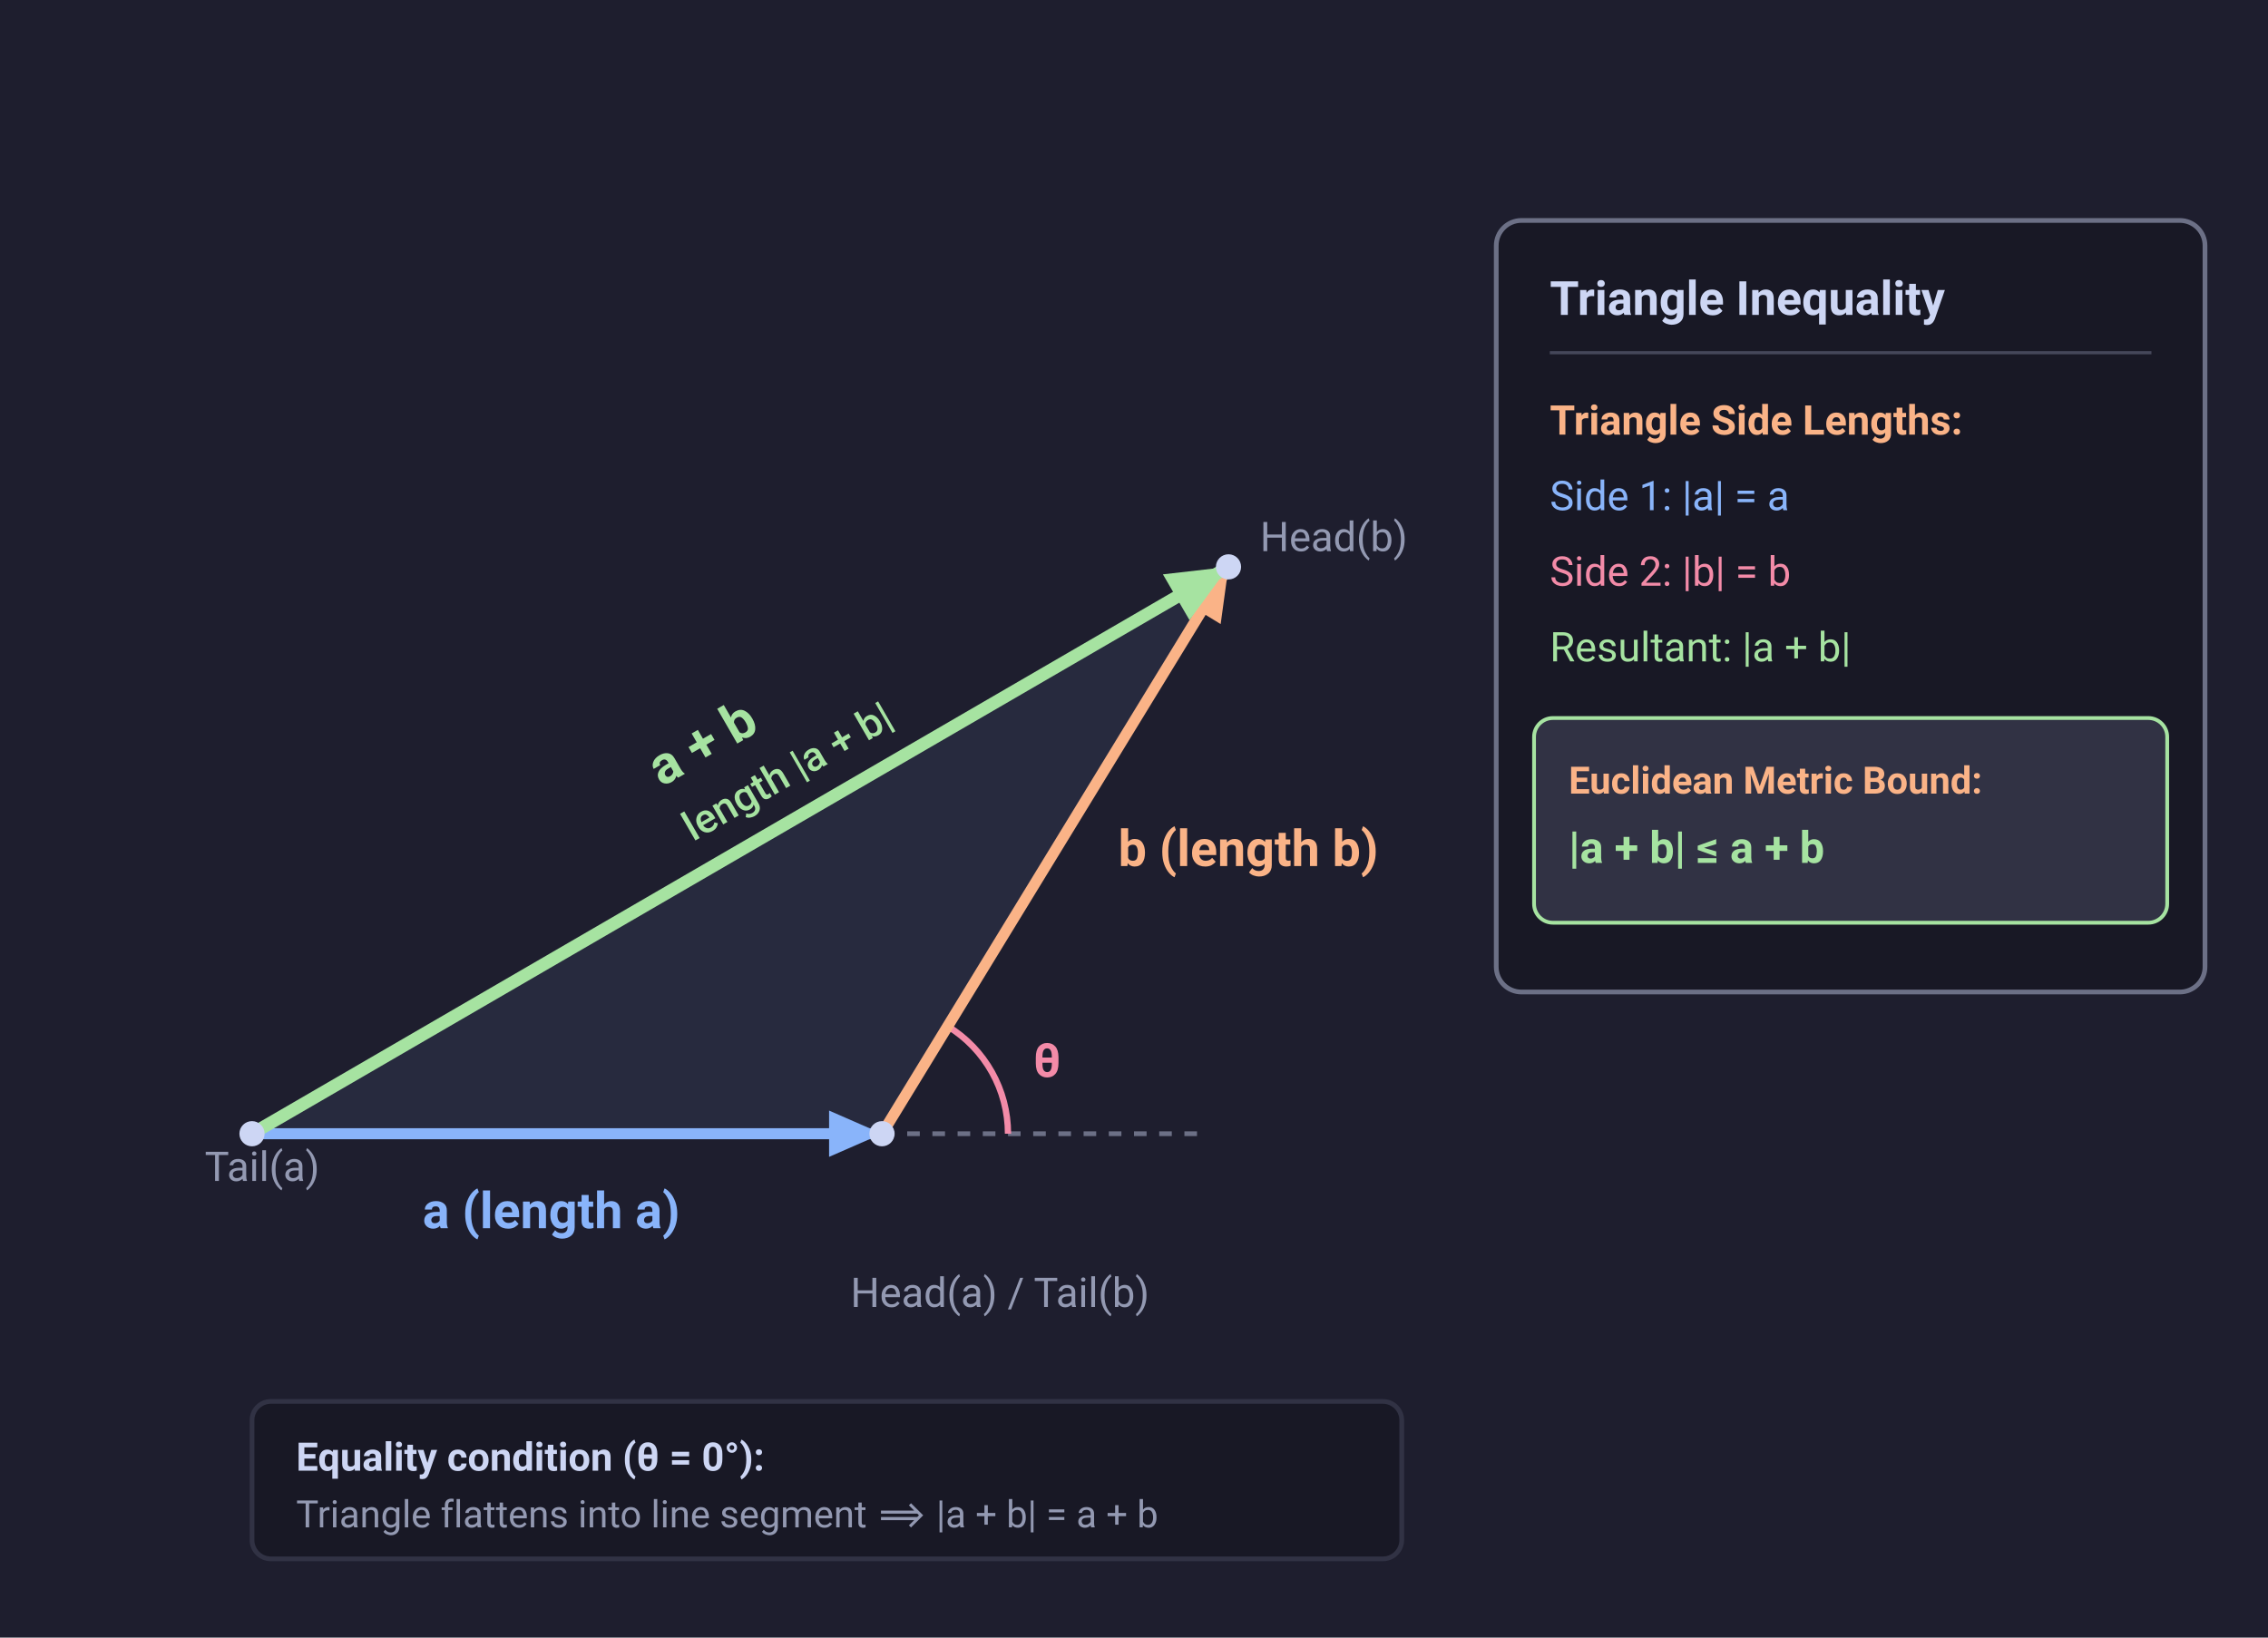
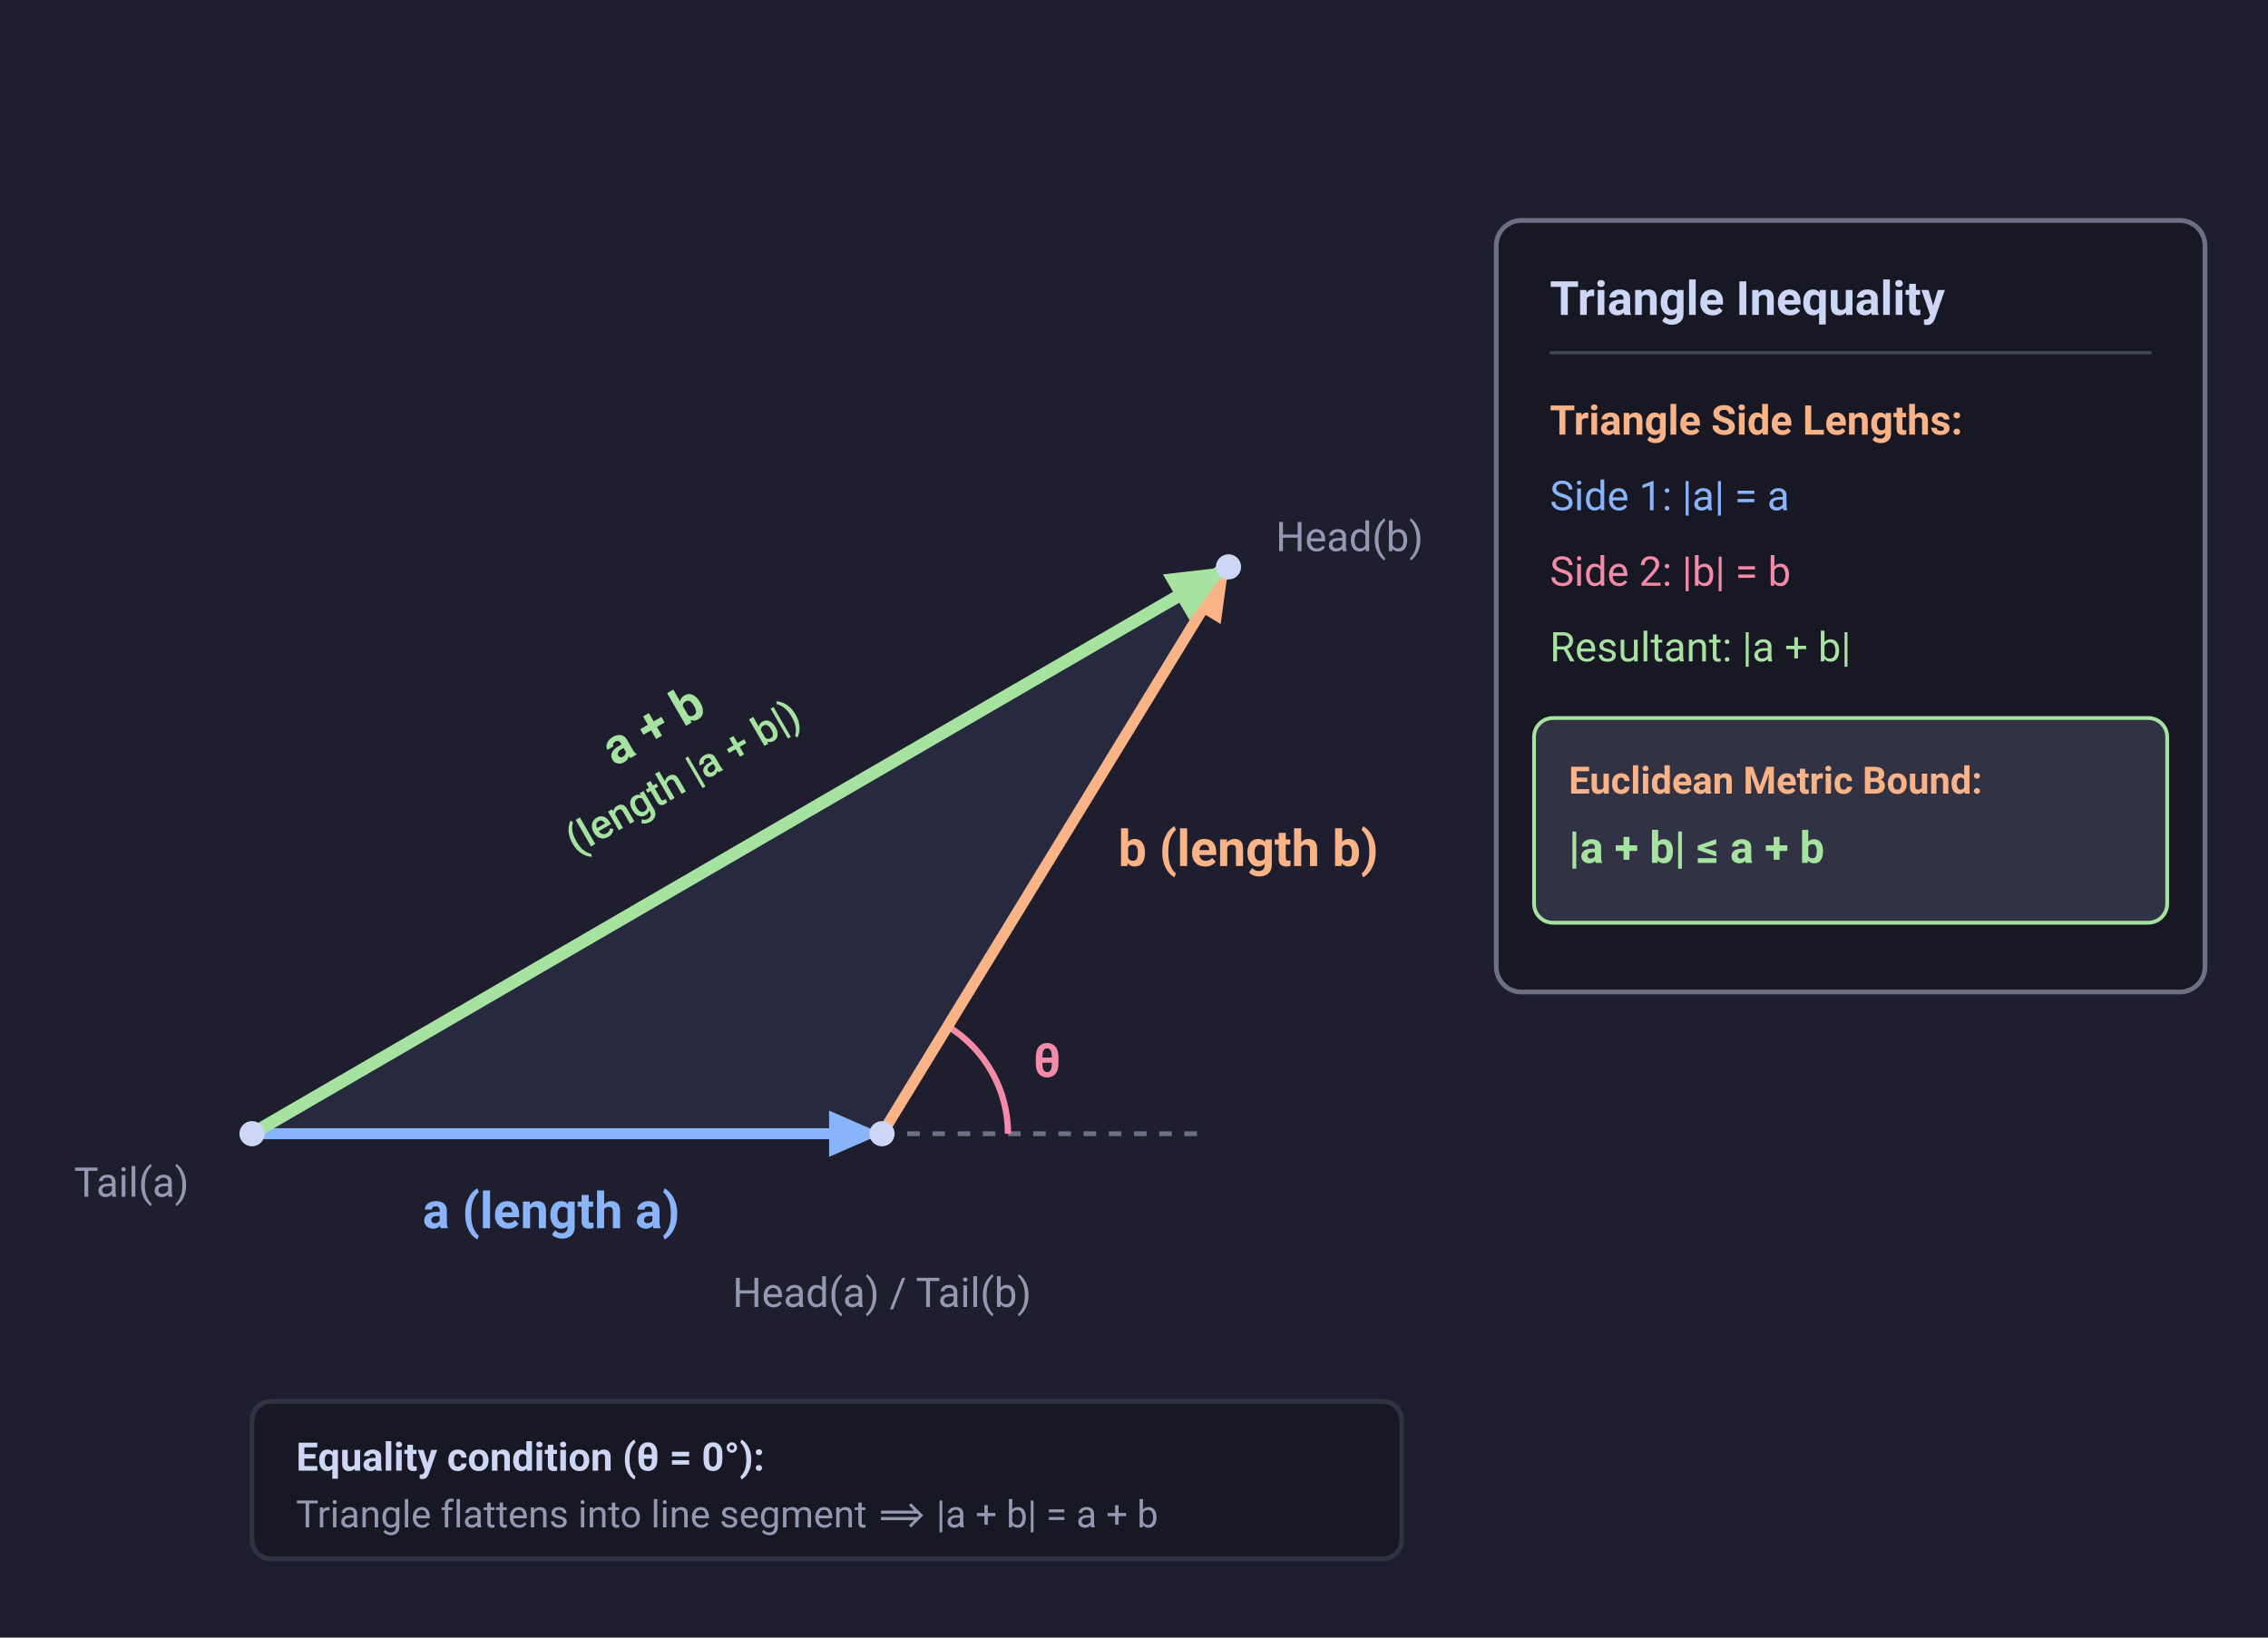
<svg xmlns="http://www.w3.org/2000/svg" viewBox="0 0 720 520" width="720" height="520">
  <defs>
    <marker id="arrow-blue" viewBox="0 0 10 10" refX="8" refY="5" markerWidth="6" markerHeight="6" orient="auto-start-reverse">
      <path d="M 0 1.5 L 8 5 L 0 8.5 z" fill="#89b4fa" />
    </marker>
    <marker id="arrow-orange" viewBox="0 0 10 10" refX="8" refY="5" markerWidth="6" markerHeight="6" orient="auto-start-reverse">
      <path d="M 0 1.5 L 8 5 L 0 8.5 z" fill="#fab387" />
    </marker>
    <marker id="arrow-green" viewBox="0 0 10 10" refX="8" refY="5" markerWidth="6" markerHeight="6" orient="auto-start-reverse">
      <path d="M 0 1.5 L 8 5 L 0 8.5 z" fill="#a6e3a1" />
    </marker>
    <marker id="arrow-muted" viewBox="0 0 10 10" refX="8" refY="5" markerWidth="5" markerHeight="5" orient="auto-start-reverse">
      <path d="M 0 1.5 L 8 5 L 0 8.5 z" fill="#6c7086" />
    </marker>
  </defs>
  <rect width="720" height="520" fill="#1e1e2e" />
  <polygon points="80,360 280,360 390,180" fill="#89b4fa" fill-opacity="0.08" stroke="#45475a" stroke-width="1" stroke-dasharray="3 3" />
  <line x1="280" y1="360" x2="380" y2="360" stroke="#6c7086" stroke-width="1.5" stroke-dasharray="4 4" />
  <path d="M 320 360 A 40 40 0 0 0 300.9 325.9" fill="none" stroke="#f38ba8" stroke-width="2" />
  <text x="328" y="342" fill="#f38ba8" font-family="-apple-system, BlinkMacSystemFont, 'Segoe UI', Roboto, sans-serif" font-size="15" font-weight="600">θ</text>
  <line x1="80" y1="360" x2="280" y2="360" stroke="#89b4fa" stroke-width="3.5" marker-end="url(#arrow-blue)" />
  <text x="175" y="390" fill="#89b4fa" font-family="-apple-system, BlinkMacSystemFont, 'Segoe UI', Roboto, sans-serif" font-size="16" font-weight="700" text-anchor="middle">a (length a)</text>
  <line x1="280" y1="360" x2="390" y2="180" stroke="#fab387" stroke-width="3.5" marker-end="url(#arrow-orange)" />
  <text x="355" y="275" fill="#fab387" font-family="-apple-system, BlinkMacSystemFont, 'Segoe UI', Roboto, sans-serif" font-size="16" font-weight="700">b (length b)</text>
  <line x1="80" y1="360" x2="390" y2="180" stroke="#a6e3a1" stroke-width="4" marker-end="url(#arrow-green)" />
-   <text x="210" y="250" fill="#a6e3a1" font-family="-apple-system, BlinkMacSystemFont, 'Segoe UI', Roboto, sans-serif" font-size="17" font-weight="700" transform="rotate(-30 210 250)">a + b</text>
-   <text x="210" y="270" fill="#a6e3a1" font-family="-apple-system, BlinkMacSystemFont, 'Segoe UI', Roboto, sans-serif" font-size="13" font-weight="500" transform="rotate(-30 210 250)">length |a + b|</text>
+   <text x="210" y="235" fill="#a6e3a1" font-family="-apple-system, BlinkMacSystemFont, 'Segoe UI', Roboto, sans-serif" font-size="16" font-weight="700" transform="rotate(-30.1 210 235)" text-anchor="middle">a + b</text>
+   <text x="210" y="253" fill="#a6e3a1" font-family="-apple-system, BlinkMacSystemFont, 'Segoe UI', Roboto, sans-serif" font-size="13" font-weight="500" transform="rotate(-30.1 210 235)" text-anchor="middle">(length |a + b|)</text>
  <circle cx="80" cy="360" r="4" fill="#cdd6f4" />
-   <text x="65" y="375" fill="#9399b2" font-family="-apple-system, BlinkMacSystemFont, 'Segoe UI', Roboto, sans-serif" font-size="13">Tail(a)</text>
+   <text x="60" y="380" fill="#9399b2" font-family="-apple-system, BlinkMacSystemFont, 'Segoe UI', Roboto, sans-serif" font-size="13" text-anchor="end">Tail(a)</text>
  <circle cx="280" cy="360" r="4" fill="#cdd6f4" />
-   <text x="270" y="415" fill="#9399b2" font-family="-apple-system, BlinkMacSystemFont, 'Segoe UI', Roboto, sans-serif" font-size="13">Head(a) / Tail(b)</text>
+   <text x="280" y="415" fill="#9399b2" font-family="-apple-system, BlinkMacSystemFont, 'Segoe UI', Roboto, sans-serif" font-size="13" text-anchor="middle">Head(a) / Tail(b)</text>
  <circle cx="390" cy="180" r="4" fill="#cdd6f4" />
-   <text x="400" y="175" fill="#9399b2" font-family="-apple-system, BlinkMacSystemFont, 'Segoe UI', Roboto, sans-serif" font-size="13">Head(b)</text>
+   <text x="405" y="175" fill="#9399b2" font-family="-apple-system, BlinkMacSystemFont, 'Segoe UI', Roboto, sans-serif" font-size="13">Head(b)</text>
  <g transform="translate(80, 445)">
    <rect x="0" y="0" width="365" height="50" rx="6" fill="#181825" stroke="#313244" stroke-width="1.5" />
    <text x="14" y="22" fill="#cdd6f4" font-family="-apple-system, BlinkMacSystemFont, 'Segoe UI', Roboto, sans-serif" font-size="12.5" font-weight="600">Equality condition (θ = 0°):</text>
    <text x="14" y="40" fill="#9399b2" font-family="-apple-system, BlinkMacSystemFont, 'Segoe UI', Roboto, sans-serif" font-size="12">Triangle flattens into line segment ⟹ |a + b| = a + b</text>
  </g>
  <rect x="475" y="70" width="225" height="245" rx="8" fill="#181825" stroke="#6c7086" stroke-width="1.5" />
  <text x="492" y="100" fill="#cdd6f4" font-family="-apple-system, BlinkMacSystemFont, 'Segoe UI', Roboto, sans-serif" font-size="15" font-weight="700">Triangle Inequality</text>
  <line x1="492" y1="112" x2="683" y2="112" stroke="#45475a" stroke-width="1" />
  <text x="492" y="138" fill="#fab387" font-family="-apple-system, BlinkMacSystemFont, 'Segoe UI', Roboto, sans-serif" font-size="13" font-weight="600">Triangle Side Lengths:</text>
  <text x="492" y="162" fill="#89b4fa" font-family="-apple-system, BlinkMacSystemFont, 'Segoe UI', Roboto, sans-serif" font-size="13">Side 1: |a| = a</text>
  <text x="492" y="186" fill="#f38ba8" font-family="-apple-system, BlinkMacSystemFont, 'Segoe UI', Roboto, sans-serif" font-size="13">Side 2: |b| = b</text>
  <text x="492" y="210" fill="#a6e3a1" font-family="-apple-system, BlinkMacSystemFont, 'Segoe UI', Roboto, sans-serif" font-size="13">Resultant: |a + b|</text>
  <rect x="487" y="228" width="201" height="65" rx="6" fill="#313244" stroke="#a6e3a1" stroke-width="1.2" />
  <text x="498" y="252" fill="#fab387" font-family="-apple-system, BlinkMacSystemFont, 'Segoe UI', Roboto, sans-serif" font-size="12" font-weight="600">Euclidean Metric Bound:</text>
  <text x="498" y="274" fill="#a6e3a1" font-family="-apple-system, BlinkMacSystemFont, 'Segoe UI', Roboto, sans-serif" font-size="14" font-weight="700">|a + b| ≤ a + b</text>
</svg>
